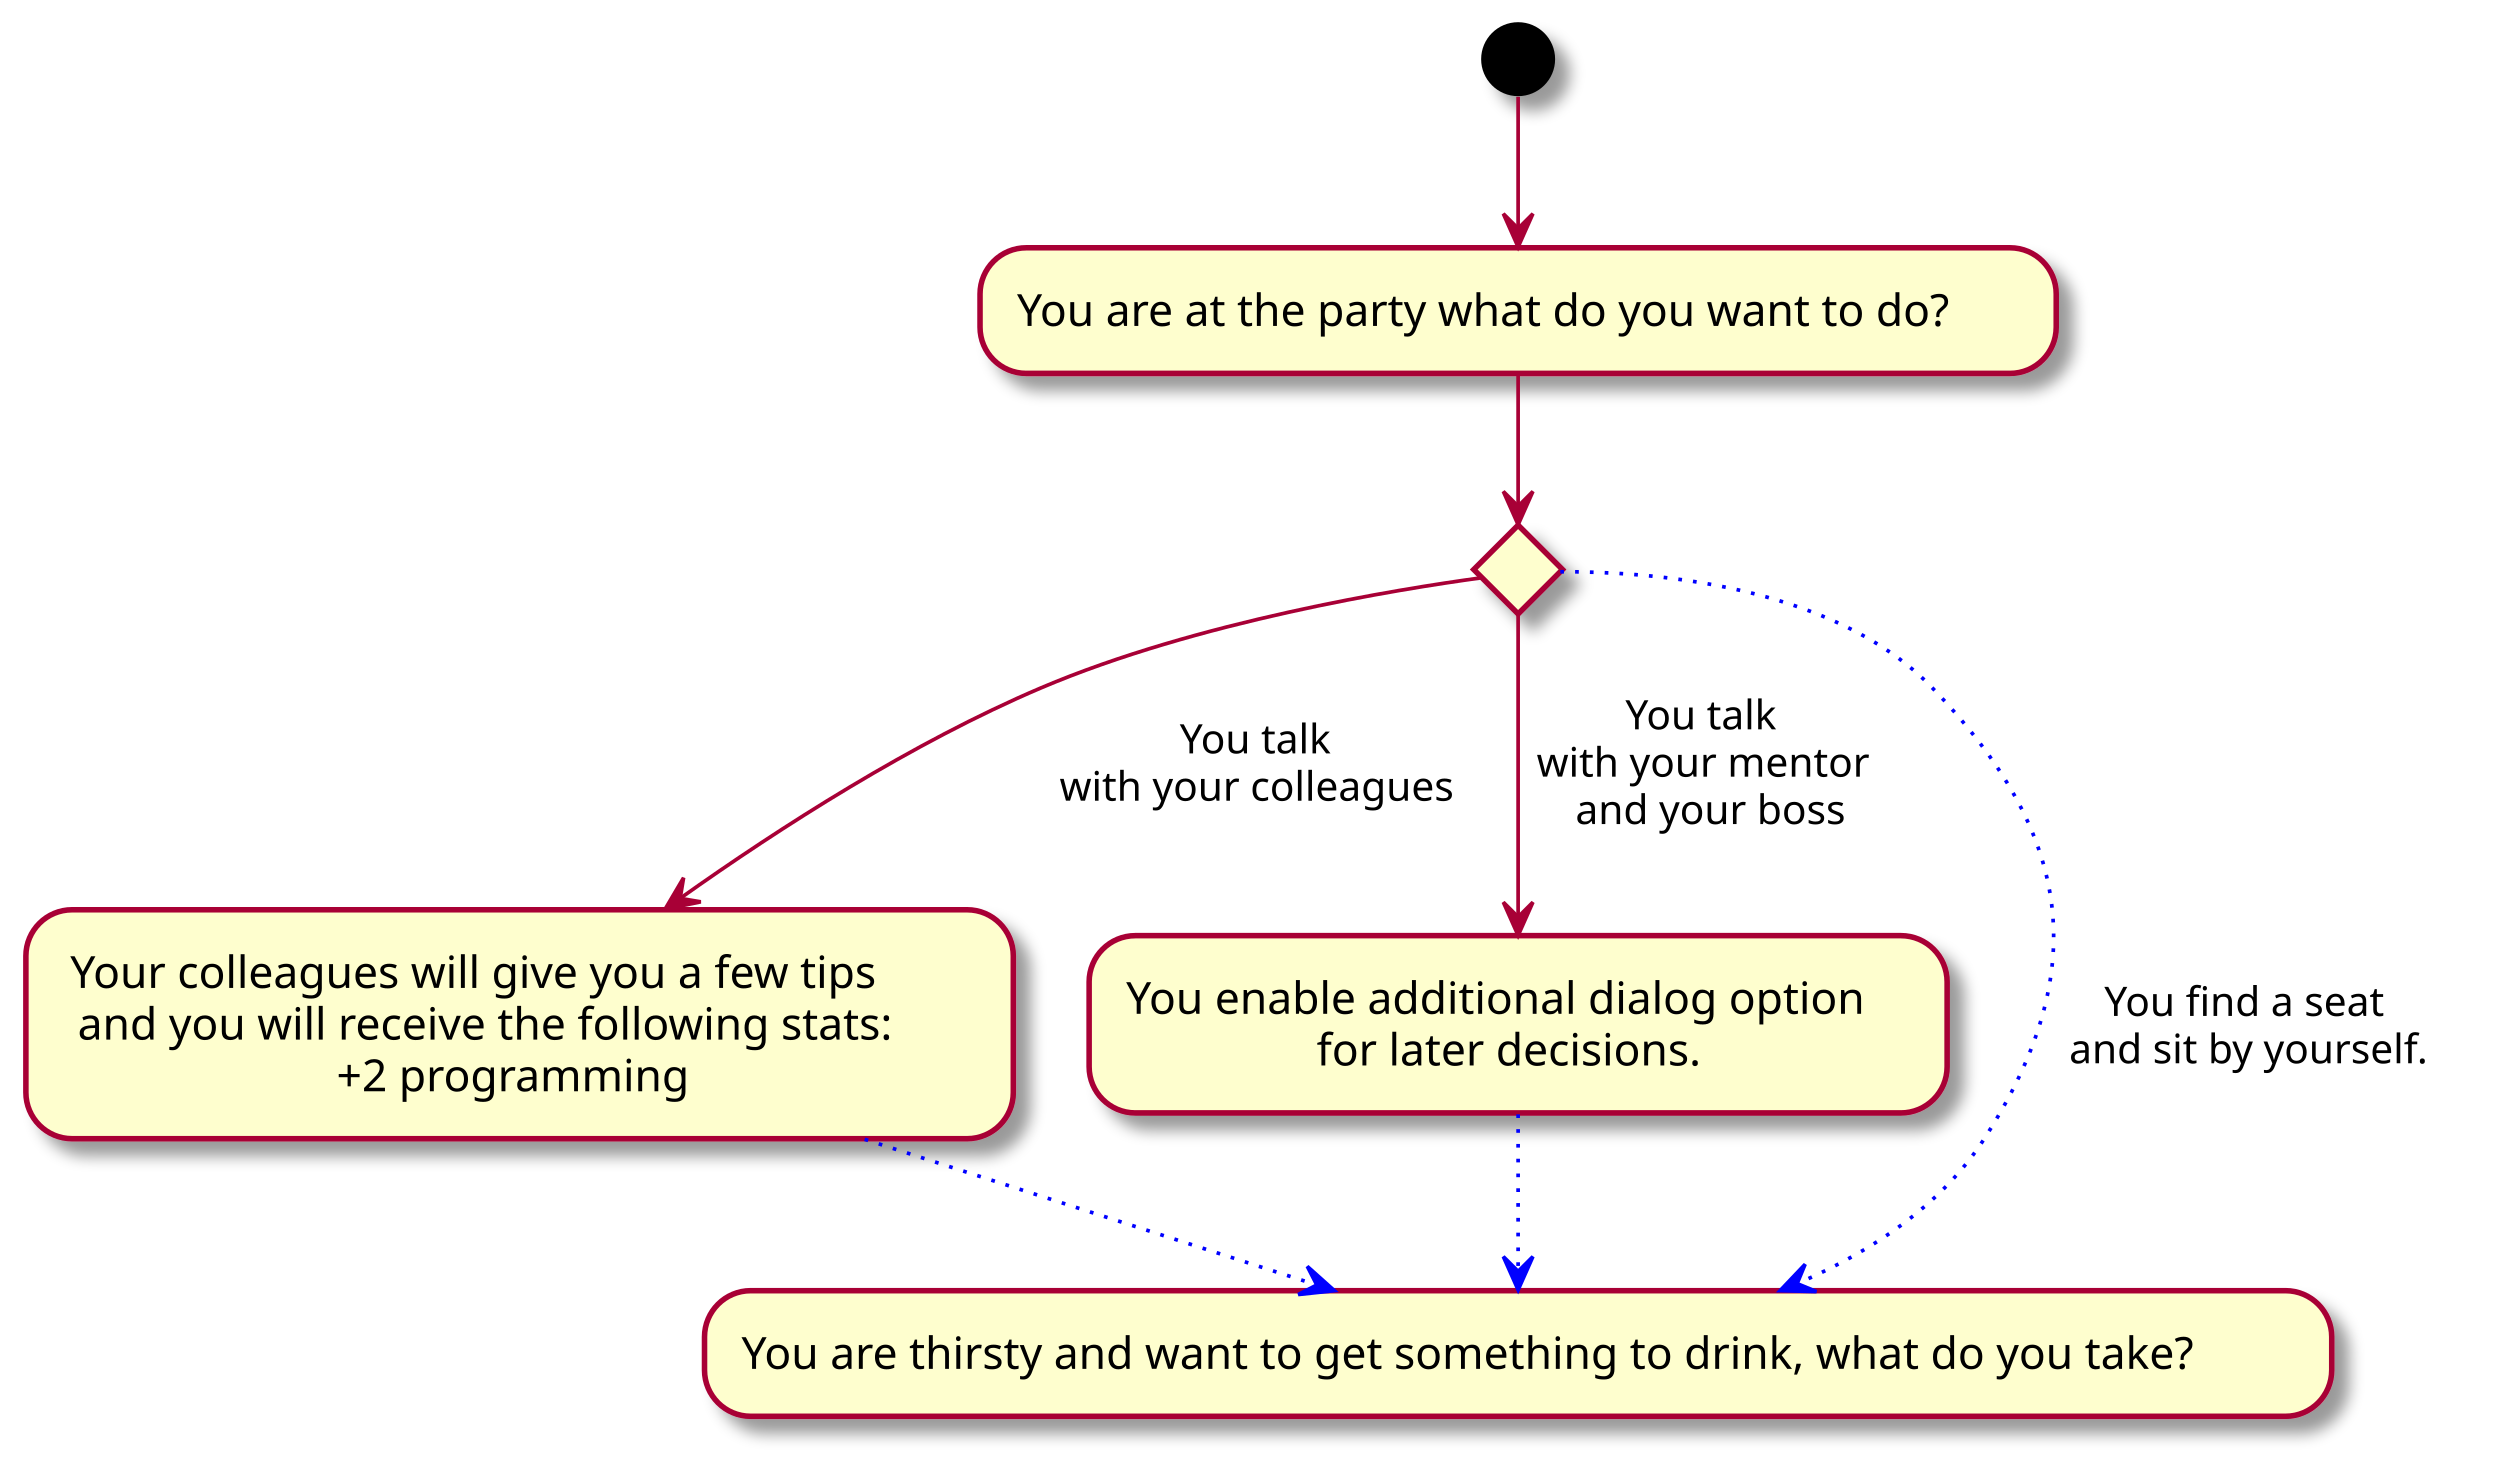
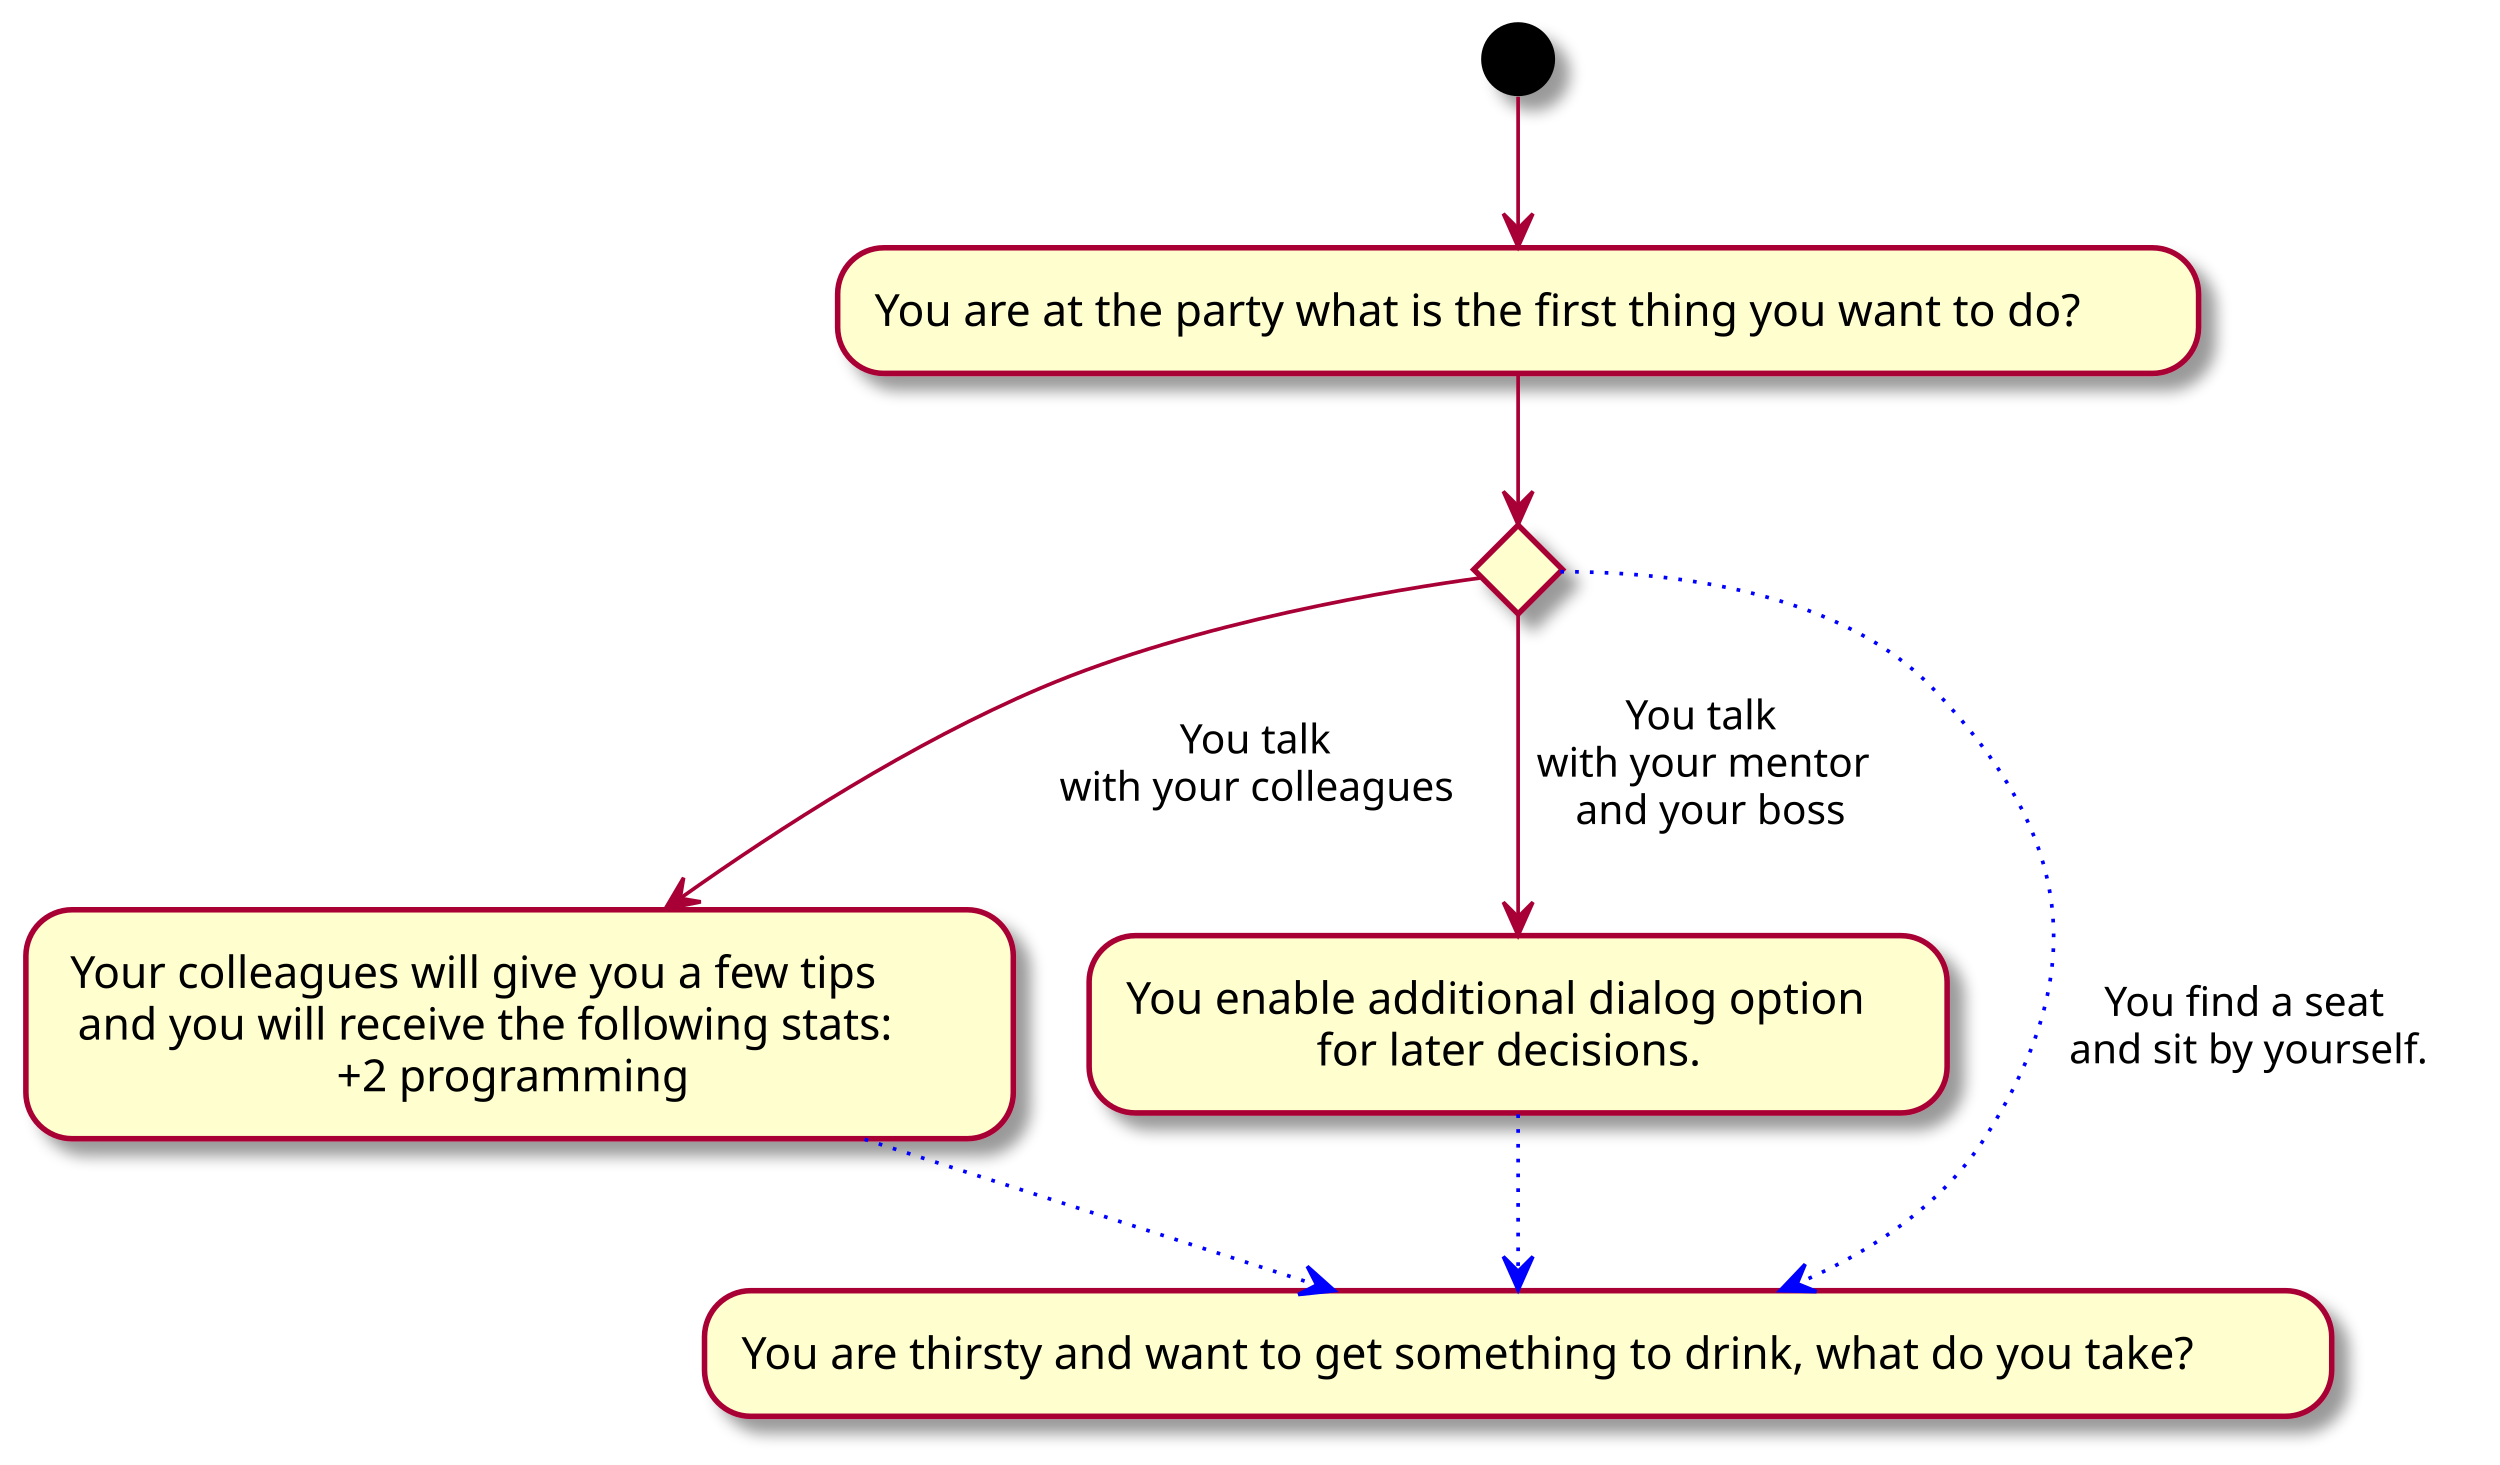
<svg xmlns="http://www.w3.org/2000/svg" contentScriptType="application/ecmascript" contentStyleType="text/css" height="396px" preserveAspectRatio="none" style="width:676px;height:396px;" version="1.1" viewBox="0 0 676 396" width="676px" zoomAndPan="magnify">
  <defs>
-     <filter height="300%" id="f10irn0guuv6tv" width="300%" x="-1" y="-1">
+     <filter height="300%" id="fadtq5nezemmd" width="300%" x="-1" y="-1">
      <feGaussianBlur result="blurOut" stdDeviation="2.0" />
      <feColorMatrix in="blurOut" result="blurOut2" type="matrix" values="0 0 0 0 0 0 0 0 0 0 0 0 0 0 0 0 0 0 .4 0" />
      <feOffset dx="4.0" dy="4.0" in="blurOut2" result="blurOut3" />
      <feBlend in="SourceGraphic" in2="blurOut3" mode="normal" />
    </filter>
  </defs>
  <g>
-     <ellipse cx="410.5" cy="16" fill="#000000" filter="url(#f10irn0guuv6tv)" rx="10" ry="10" style="stroke: none; stroke-width: 1.0;" />
-     <rect fill="#FEFECE" filter="url(#f10irn0guuv6tv)" height="33.969" rx="12.5" ry="12.5" style="stroke: #A80036; stroke-width: 1.5;" width="291" x="265" y="67" />
-     <text fill="#000000" font-family="sans-serif" font-size="12" lengthAdjust="spacingAndGlyphs" textLength="271" x="275" y="88.139">You are at the party what do you want to do?</text>
-     <polygon fill="#FEFECE" filter="url(#f10irn0guuv6tv)" points="410.5,142,422.5,154,410.5,166,398.5,154,410.5,142" style="stroke: #A80036; stroke-width: 1.5;" />
-     <rect fill="#FEFECE" filter="url(#f10irn0guuv6tv)" height="61.906" rx="12.5" ry="12.5" style="stroke: #A80036; stroke-width: 1.5;" width="267" x="7" y="246" />
+     <ellipse cx="410.5" cy="16" fill="#000000" filter="url(#fadtq5nezemmd)" rx="10" ry="10" style="stroke: none; stroke-width: 1.0;" />
+     <rect fill="#FEFECE" filter="url(#fadtq5nezemmd)" height="33.969" rx="12.5" ry="12.5" style="stroke: #A80036; stroke-width: 1.5;" width="368" x="226.5" y="67" />
+     <text fill="#000000" font-family="sans-serif" font-size="12" lengthAdjust="spacingAndGlyphs" textLength="348" x="236.5" y="88.139">You are at the party what is the first thing you want to do?</text>
+     <polygon fill="#FEFECE" filter="url(#fadtq5nezemmd)" points="410.5,142,422.5,154,410.5,166,398.5,154,410.5,142" style="stroke: #A80036; stroke-width: 1.5;" />
+     <rect fill="#FEFECE" filter="url(#fadtq5nezemmd)" height="61.906" rx="12.5" ry="12.5" style="stroke: #A80036; stroke-width: 1.5;" width="267" x="7" y="246" />
    <text fill="#000000" font-family="sans-serif" font-size="12" lengthAdjust="spacingAndGlyphs" textLength="239" x="19" y="267.139">Your colleagues will give you a few tips</text>
    <text fill="#000000" font-family="sans-serif" font-size="12" lengthAdjust="spacingAndGlyphs" textLength="239" x="21" y="281.107">and you will receive the following stats:</text>
    <text fill="#000000" font-family="sans-serif" font-size="12" lengthAdjust="spacingAndGlyphs" textLength="103" x="91" y="295.076">+2 programming</text>
-     <rect fill="#FEFECE" filter="url(#f10irn0guuv6tv)" height="47.938" rx="12.5" ry="12.5" style="stroke: #A80036; stroke-width: 1.5;" width="232" x="294.5" y="253" />
+     <rect fill="#FEFECE" filter="url(#fadtq5nezemmd)" height="47.938" rx="12.5" ry="12.5" style="stroke: #A80036; stroke-width: 1.5;" width="232" x="294.5" y="253" />
    <text fill="#000000" font-family="sans-serif" font-size="12" lengthAdjust="spacingAndGlyphs" textLength="212" x="304.5" y="274.139">You enable additional dialog option</text>
    <text fill="#000000" font-family="sans-serif" font-size="12" lengthAdjust="spacingAndGlyphs" textLength="113" x="356" y="288.107">for later decisions.</text>
-     <rect fill="#FEFECE" filter="url(#f10irn0guuv6tv)" height="33.969" rx="12.5" ry="12.5" style="stroke: #A80036; stroke-width: 1.5;" width="440" x="190.5" y="349" />
+     <rect fill="#FEFECE" filter="url(#fadtq5nezemmd)" height="33.969" rx="12.5" ry="12.5" style="stroke: #A80036; stroke-width: 1.5;" width="440" x="190.5" y="349" />
    <text fill="#000000" font-family="sans-serif" font-size="12" lengthAdjust="spacingAndGlyphs" textLength="420" x="200.5" y="370.139">You are thirsty and want to get something to drink, what do you take?</text>
-     <path d="M410.5,26.177 C410.5,35.269 410.5,49.527 410.5,61.485 " fill="none" id="start-to-You are at the party what do you want to do?" style="stroke: #A80036; stroke-width: 1.0;" />
+     <path d="M410.5,26.177 C410.5,35.269 410.5,49.527 410.5,61.485 " fill="none" id="start-to-You are at the party what is the first thing you want to do?" style="stroke: #A80036; stroke-width: 1.0;" />
    <polygon fill="#A80036" points="410.5,66.791,414.5,57.791,410.5,61.791,406.5,57.791,410.5,66.791" style="stroke: #A80036; stroke-width: 1.0;" />
-     <path d="M410.5,101.115 C410.5,111.916 410.5,126.082 410.5,136.883 " fill="none" id="You are at the party what do you want to do?-to-#1374" style="stroke: #A80036; stroke-width: 1.0;" />
+     <path d="M410.5,101.115 C410.5,111.916 410.5,126.082 410.5,136.883 " fill="none" id="You are at the party what is the first thing you want to do?-to-#732378" style="stroke: #A80036; stroke-width: 1.0;" />
    <polygon fill="#A80036" points="410.5,141.885,414.5,132.885,410.5,136.885,406.5,132.885,410.5,141.885" style="stroke: #A80036; stroke-width: 1.0;" />
    <text fill="#000000" font-family="sans-serif" font-size="11" lengthAdjust="spacingAndGlyphs" textLength="0" x="409.525" y="131.46" />
-     <path d="M400.436,156.259 C378.235,159.282 323.683,168.067 281.5,186 C246.745,200.775 210.915,223.763 184.071,242.808 " fill="none" id="#1374-to-tipps" style="stroke: #A80036; stroke-width: 1.0;" />
+     <path d="M400.436,156.259 C378.235,159.282 323.683,168.067 281.5,186 C246.745,200.775 210.915,223.763 184.071,242.808 " fill="none" id="#732378-to-tipps" style="stroke: #A80036; stroke-width: 1.0;" />
    <polygon fill="#A80036" points="179.842,245.828,189.491,243.852,183.911,242.922,184.841,237.342,179.842,245.828" style="stroke: #A80036; stroke-width: 1.0;" />
    <text fill="#000000" font-family="sans-serif" font-size="11" lengthAdjust="spacingAndGlyphs" textLength="45" x="319" y="203.71">You talk</text>
    <text fill="#000000" font-family="sans-serif" font-size="11" lengthAdjust="spacingAndGlyphs" textLength="118" x="286.5" y="216.515">with your colleagues</text>
-     <path d="M410.5,166.167 C410.5,184.596 410.5,221.922 410.5,247.917 " fill="none" id="#1374-to-ent" style="stroke: #A80036; stroke-width: 1.0;" />
+     <path d="M410.5,166.167 C410.5,184.596 410.5,221.922 410.5,247.917 " fill="none" id="#732378-to-ent" style="stroke: #A80036; stroke-width: 1.0;" />
    <polygon fill="#A80036" points="410.5,252.956,414.5,243.956,410.5,247.956,406.5,243.956,410.5,252.956" style="stroke: #A80036; stroke-width: 1.0;" />
    <text fill="#000000" font-family="sans-serif" font-size="11" lengthAdjust="spacingAndGlyphs" textLength="45" x="439.5" y="197.21">You talk</text>
    <text fill="#000000" font-family="sans-serif" font-size="11" lengthAdjust="spacingAndGlyphs" textLength="97" x="415.5" y="210.015">with your mentor</text>
    <text fill="#000000" font-family="sans-serif" font-size="11" lengthAdjust="spacingAndGlyphs" textLength="80" x="426" y="222.82">and your boss</text>
-     <path d="M421.906,154.607 C444.531,154.488 495.254,157.619 522.5,186 C560.297,225.372 566.089,262.139 536.5,308 C524.861,326.041 505.979,338.433 486.334,346.921 " fill="none" id="#1374-to-alc" style="stroke: #0000FF; stroke-width: 1.0; stroke-dasharray: 1.0,3.0;" />
+     <path d="M421.906,154.607 C444.531,154.488 495.254,157.619 522.5,186 C560.297,225.372 566.089,262.139 536.5,308 C524.861,326.041 505.979,338.433 486.334,346.921 " fill="none" id="#732378-to-alc" style="stroke: #0000FF; stroke-width: 1.0; stroke-dasharray: 1.0,3.0;" />
    <polygon fill="#0000FF" points="481.328,348.996,491.174,349.246,485.947,347.082,488.111,341.855,481.328,348.996" style="stroke: #0000FF; stroke-width: 1.0;" />
    <text fill="#000000" font-family="sans-serif" font-size="11" lengthAdjust="spacingAndGlyphs" textLength="86" x="569" y="274.71">You find a seat</text>
    <text fill="#000000" font-family="sans-serif" font-size="11" lengthAdjust="spacingAndGlyphs" textLength="109" x="559.5" y="287.515">and sit by yourself.</text>
    <path d="M233.797,308.062 C274.476,321.17 320.756,336.083 355.747,347.357 " fill="none" id="tipps-to-alc" style="stroke: #0000FF; stroke-width: 1.0; stroke-dasharray: 1.0,3.0;" />
    <polygon fill="#0000FF" points="360.826,348.994,353.486,342.427,356.067,347.461,351.033,350.042,360.826,348.994" style="stroke: #0000FF; stroke-width: 1.0;" />
    <path d="M410.5,301.314 C410.5,314.439 410.5,330.713 410.5,343.525 " fill="none" id="ent-to-alc" style="stroke: #0000FF; stroke-width: 1.0; stroke-dasharray: 1.0,3.0;" />
    <polygon fill="#0000FF" points="410.5,348.784,414.5,339.784,410.5,343.784,406.5,339.784,410.5,348.784" style="stroke: #0000FF; stroke-width: 1.0;" />
  </g>
</svg>
